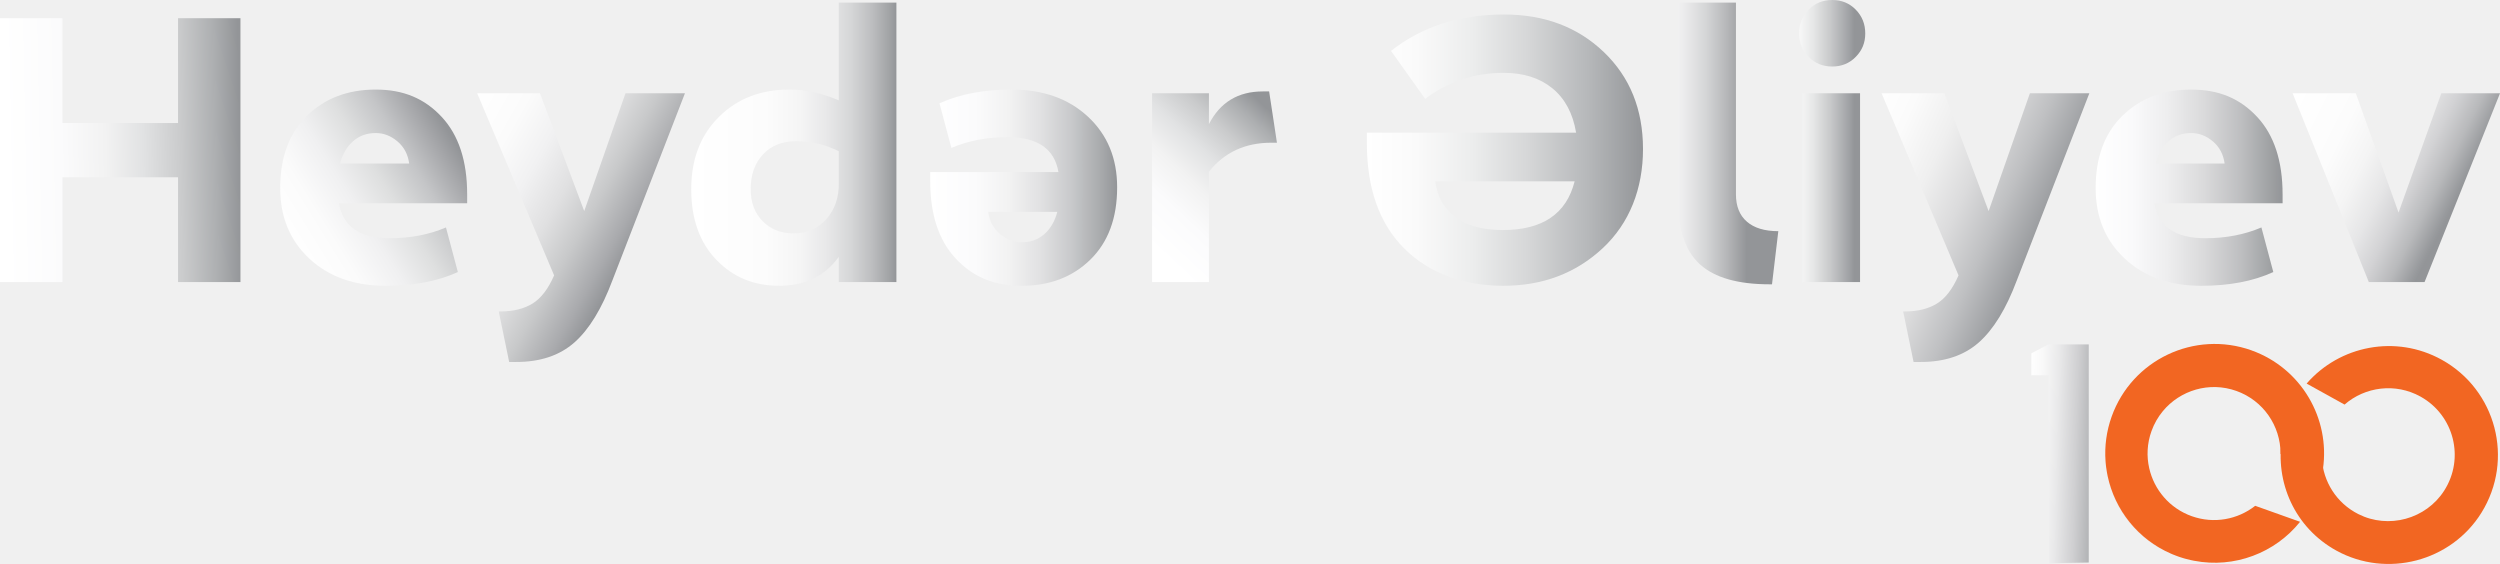
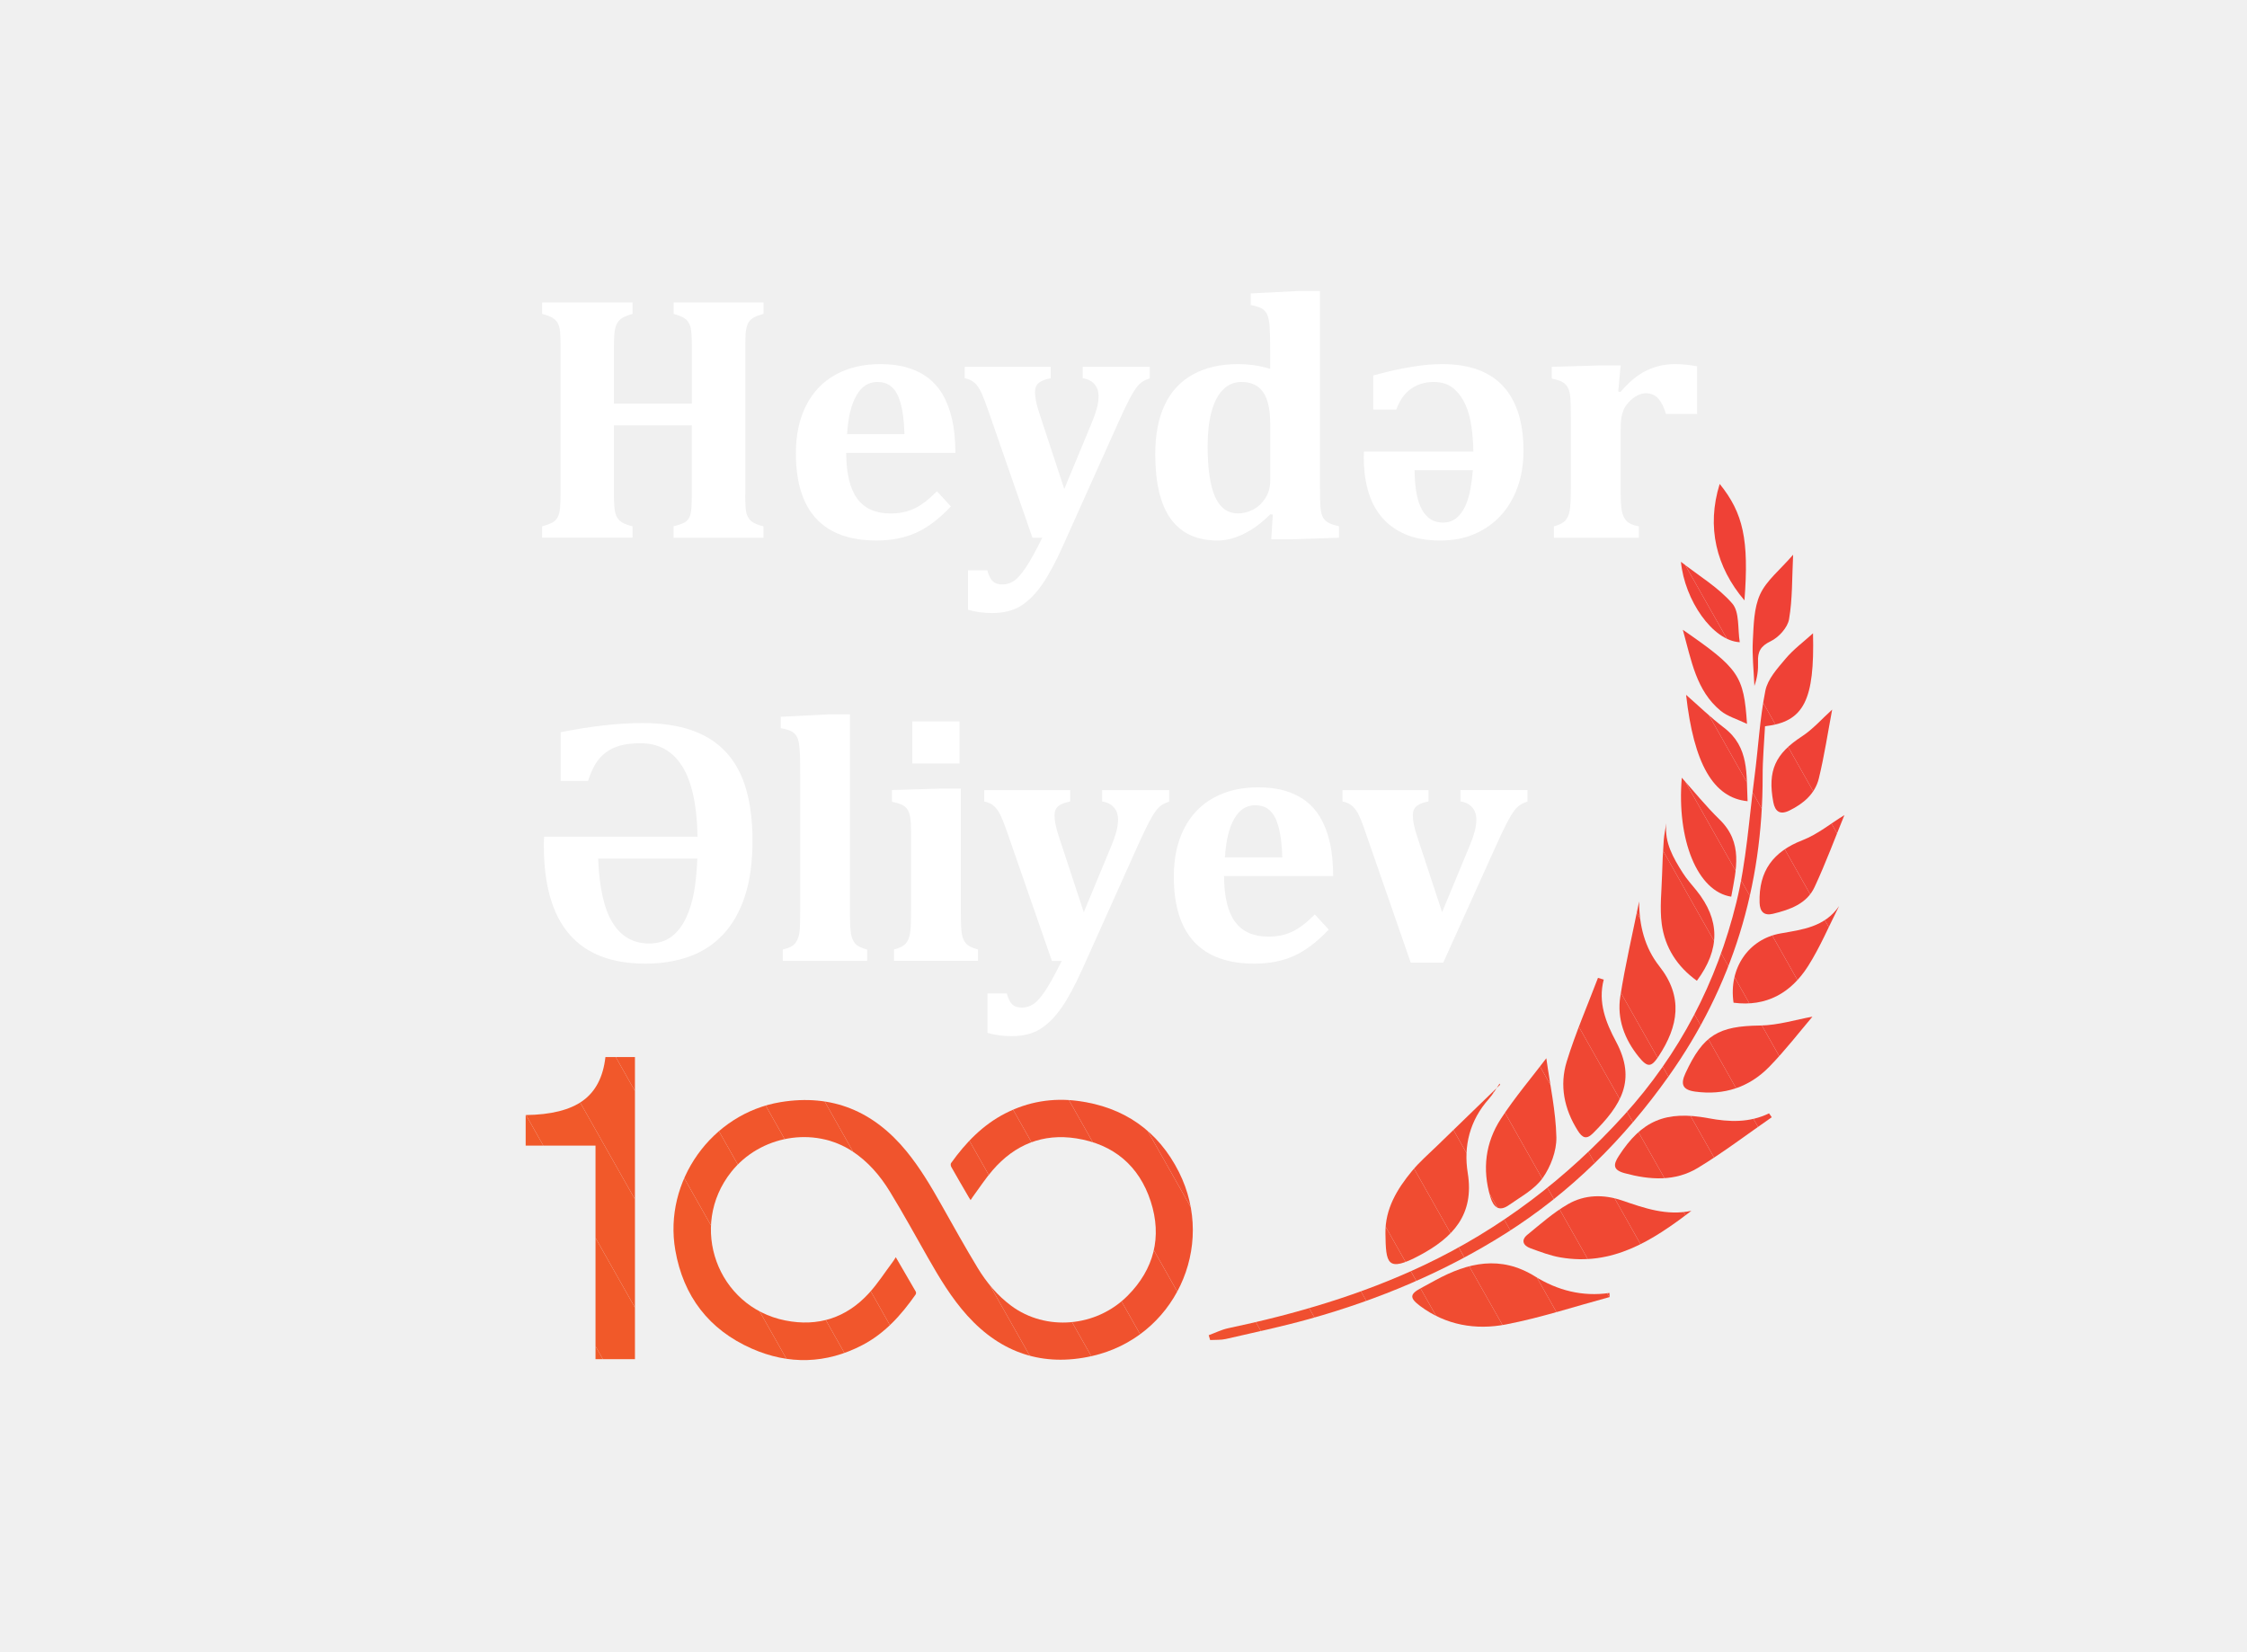
- <svg xmlns="http://www.w3.org/2000/svg" id="Layer_1" viewBox="0 0 1616 364.55">
+ <svg xmlns="http://www.w3.org/2000/svg" id="Layer_1" data-name="Layer 1" viewBox="0 0 632.5 464.8">
  <defs>
-     <style>.cls-1{fill:url(#linear-gradient-2);}.cls-2{fill:url(#linear-gradient-6);}.cls-3{fill:url(#linear-gradient-11);}.cls-4{fill:url(#linear-gradient-10);}.cls-5{fill:#f26622;}.cls-6{fill:url(#linear-gradient-5);}.cls-7{fill:url(#linear-gradient-7);}.cls-8{fill:url(#linear-gradient-9);}.cls-9{fill:url(#linear-gradient-3);}.cls-10{fill:url(#linear-gradient);}.cls-11{fill:url(#linear-gradient-4);}.cls-12{fill:url(#linear-gradient-8);}.cls-13{fill:url(#linear-gradient-12);}.cls-14{fill:url(#linear-gradient-13);}</style>
-     <linearGradient id="linear-gradient" x1="1310.14" y1="292.58" x2="1362.02" y2="294.02" gradientUnits="userSpaceOnUse">
-       <stop offset="0" stop-color="#fff" />
-       <stop offset=".16" stop-color="#f9f9f9" />
-       <stop offset=".37" stop-color="#e9e9ea" />
-       <stop offset=".61" stop-color="#cfcfd1" />
-       <stop offset=".86" stop-color="#aaacae" />
-       <stop offset="1" stop-color="#939598" />
-     </linearGradient>
-     <linearGradient id="linear-gradient-2" x1="2.89" y1="98.5" x2="155.05" y2="95.55" gradientUnits="userSpaceOnUse">
-       <stop offset="0" stop-color="#fff" />
-       <stop offset=".24" stop-color="#fbfbfc" />
-       <stop offset=".43" stop-color="#f2f2f2" />
-       <stop offset=".59" stop-color="#e1e2e3" />
-       <stop offset=".75" stop-color="#cacbcc" />
-       <stop offset=".9" stop-color="#acaeb0" />
-       <stop offset="1" stop-color="#939598" />
-     </linearGradient>
-     <linearGradient id="linear-gradient-3" x1="187.72" y1="161.22" x2="295.64" y2="94.57" gradientUnits="userSpaceOnUse">
-       <stop offset="0" stop-color="#fff" />
-       <stop offset=".21" stop-color="#fbfbfb" />
-       <stop offset=".4" stop-color="#f0f0f1" />
-       <stop offset=".58" stop-color="#dedfdf" />
-       <stop offset=".76" stop-color="#c4c5c7" />
-       <stop offset=".92" stop-color="#a4a5a8" />
-       <stop offset="1" stop-color="#939598" />
-     </linearGradient>
-     <linearGradient id="linear-gradient-4" x1="288.33" y1="91.91" x2="409.23" y2="160.33" gradientUnits="userSpaceOnUse">
-       <stop offset="0" stop-color="#fff" />
-       <stop offset=".23" stop-color="#fbfbfb" />
-       <stop offset=".41" stop-color="#f1f1f2" />
-       <stop offset=".59" stop-color="#e0e0e1" />
-       <stop offset=".75" stop-color="#c8c9ca" />
-       <stop offset=".91" stop-color="#a9aaad" />
-       <stop offset="1" stop-color="#939598" />
-     </linearGradient>
-     <linearGradient id="linear-gradient-5" x1="446.82" y1="93.21" x2="579.43" y2="93.21" gradientUnits="userSpaceOnUse">
-       <stop offset="0" stop-color="#fff" />
-       <stop offset=".36" stop-color="#fcfcfc" />
-       <stop offset=".53" stop-color="#f5f5f5" />
-       <stop offset=".66" stop-color="#e8e8e9" />
-       <stop offset=".78" stop-color="#d5d6d7" />
-       <stop offset=".88" stop-color="#bdbec0" />
-       <stop offset=".97" stop-color="#a0a2a4" />
-       <stop offset="1" stop-color="#939598" />
-     </linearGradient>
-     <linearGradient id="linear-gradient-6" x1="601.29" y1="121.32" x2="722.12" y2="121.32" gradientUnits="userSpaceOnUse">
-       <stop offset="0" stop-color="#fff" />
-       <stop offset=".24" stop-color="#fbfbfc" />
-       <stop offset=".42" stop-color="#f2f2f2" />
-       <stop offset=".59" stop-color="#e1e1e2" />
-       <stop offset=".75" stop-color="#c9cacc" />
-       <stop offset=".9" stop-color="#abadaf" />
-       <stop offset="1" stop-color="#939598" />
-     </linearGradient>
-     <linearGradient id="linear-gradient-7" x1="735.28" y1="151.04" x2="814.7" y2="66.11" gradientUnits="userSpaceOnUse">
-       <stop offset="0" stop-color="#fff" />
-       <stop offset=".24" stop-color="#fbfbfc" />
-       <stop offset=".42" stop-color="#f2f2f2" />
-       <stop offset=".59" stop-color="#e1e2e3" />
-       <stop offset=".75" stop-color="#cacbcc" />
-       <stop offset=".9" stop-color="#acaeb0" />
-       <stop offset="1" stop-color="#939598" />
-     </linearGradient>
-     <linearGradient id="linear-gradient-8" x1="883.55" y1="97.05" x2="1062.04" y2="97.05" gradientUnits="userSpaceOnUse">
-       <stop offset="0" stop-color="#fff" />
-       <stop offset=".18" stop-color="#fafafa" />
-       <stop offset=".38" stop-color="#eceded" />
-       <stop offset=".58" stop-color="#d6d7d8" />
-       <stop offset=".8" stop-color="#b6b8ba" />
-       <stop offset="1" stop-color="#939598" />
-     </linearGradient>
-     <linearGradient id="linear-gradient-9" x1="1064.42" y1="92.73" x2="1129.04" y2="92.73" gradientUnits="userSpaceOnUse">
-       <stop offset="0" stop-color="#fff" />
-       <stop offset=".18" stop-color="#fafafa" />
-       <stop offset=".37" stop-color="#ececed" />
-       <stop offset=".59" stop-color="#d5d6d7" />
-       <stop offset=".8" stop-color="#b6b7b9" />
-       <stop offset="1" stop-color="#939598" />
-     </linearGradient>
-     <linearGradient id="linear-gradient-10" x1="1155.86" y1="91.17" x2="1198.62" y2="91.17" gradientUnits="userSpaceOnUse">
-       <stop offset="0" stop-color="#fff" />
-       <stop offset=".16" stop-color="#f8f8f8" />
-       <stop offset=".38" stop-color="#e6e7e7" />
-       <stop offset=".63" stop-color="#c9cacb" />
-       <stop offset=".92" stop-color="#a0a2a5" />
-       <stop offset="1" stop-color="#939598" />
-     </linearGradient>
-     <linearGradient id="linear-gradient-11" x1="1192.03" y1="101.03" x2="1318.63" y2="158.43" gradientUnits="userSpaceOnUse">
-       <stop offset="0" stop-color="#fff" />
-       <stop offset=".19" stop-color="#fbfbfb" />
-       <stop offset=".39" stop-color="#efefef" />
-       <stop offset=".58" stop-color="#dbdbdc" />
-       <stop offset=".77" stop-color="#bfc0c2" />
-       <stop offset=".96" stop-color="#9b9da0" />
-       <stop offset="1" stop-color="#939598" />
-     </linearGradient>
-     <linearGradient id="linear-gradient-12" x1="1354.63" y1="121.32" x2="1475.47" y2="121.32" gradientUnits="userSpaceOnUse">
-       <stop offset="0" stop-color="#fff" />
-       <stop offset=".19" stop-color="#fafafb" />
-       <stop offset=".38" stop-color="#eeeeef" />
-       <stop offset=".58" stop-color="#dadadb" />
-       <stop offset=".78" stop-color="#bdbec0" />
-       <stop offset=".97" stop-color="#989a9d" />
-       <stop offset="1" stop-color="#939598" />
-     </linearGradient>
-     <linearGradient id="linear-gradient-13" x1="1477.27" y1="72.81" x2="1588.15" y2="128.64" gradientUnits="userSpaceOnUse">
-       <stop offset="0" stop-color="#fff" />
-       <stop offset=".31" stop-color="#fcfcfc" />
-       <stop offset=".48" stop-color="#f4f4f4" />
-       <stop offset=".63" stop-color="#e6e6e7" />
-       <stop offset=".76" stop-color="#d2d2d4" />
-       <stop offset=".88" stop-color="#b8b9bb" />
-       <stop offset=".98" stop-color="#989a9d" />
-       <stop offset="1" stop-color="#939598" />
-     </linearGradient>
+     <style>
+       .cls-1 {
+         fill: #f1572b;
+       }
+ 
+       .cls-2 {
+         clip-path: url(#clippath-20);
+       }
+ 
+       .cls-3 {
+         clip-path: url(#clippath-11);
+       }
+ 
+       .cls-4 {
+         clip-path: url(#clippath-16);
+       }
+ 
+       .cls-5 {
+         fill: #fff;
+       }
+ 
+       .cls-6 {
+         fill: #ef4634;
+       }
+ 
+       .cls-7 {
+         fill: #f1592a;
+       }
+ 
+       .cls-8 {
+         fill: #f15a29;
+       }
+ 
+       .cls-9 {
+         clip-path: url(#clippath-2);
+       }
+ 
+       .cls-10 {
+         clip-path: url(#clippath-13);
+       }
+ 
+       .cls-11 {
+         clip-path: url(#clippath-15);
+       }
+ 
+       .cls-12 {
+         clip-path: url(#clippath-6);
+       }
+ 
+       .cls-13 {
+         fill: #f0542d;
+       }
+ 
+       .cls-14 {
+         fill: #ef4335;
+       }
+ 
+       .cls-15 {
+         clip-path: url(#clippath-7);
+       }
+ 
+       .cls-16 {
+         fill: #f1582b;
+       }
+ 
+       .cls-17 {
+         clip-path: url(#clippath-1);
+       }
+ 
+       .cls-18 {
+         clip-path: url(#clippath-4);
+       }
+ 
+       .cls-19 {
+         fill: #f1552c;
+       }
+ 
+       .cls-20 {
+         fill: #f04932;
+       }
+ 
+       .cls-21 {
+         clip-path: url(#clippath-12);
+       }
+ 
+       .cls-22 {
+         fill: #f15929;
+       }
+ 
+       .cls-23 {
+         fill: #f04b32;
+       }
+ 
+       .cls-24 {
+         fill: #f04d31;
+       }
+ 
+       .cls-25 {
+         fill: #f0522e;
+       }
+ 
+       .cls-26 {
+         fill: #f0502f;
+       }
+ 
+       .cls-27 {
+         fill: #f0532e;
+       }
+ 
+       .cls-28 {
+         clip-path: url(#clippath-9);
+       }
+ 
+       .cls-29 {
+         clip-path: url(#clippath);
+       }
+ 
+       .cls-30 {
+         fill: #ef4534;
+       }
+ 
+       .cls-31 {
+         fill: none;
+       }
+ 
+       .cls-32 {
+         clip-path: url(#clippath-19);
+       }
+ 
+       .cls-33 {
+         clip-path: url(#clippath-3);
+       }
+ 
+       .cls-34 {
+         fill: #ef4733;
+       }
+ 
+       .cls-35 {
+         fill: #f04e30;
+       }
+ 
+       .cls-36 {
+         fill: #f1562c;
+       }
+ 
+       .cls-37 {
+         fill: #f0512f;
+       }
+ 
+       .cls-38 {
+         clip-path: url(#clippath-8);
+       }
+ 
+       .cls-39 {
+         fill: #ef4136;
+       }
+ 
+       .cls-40 {
+         clip-path: url(#clippath-18);
+       }
+ 
+       .cls-41 {
+         clip-path: url(#clippath-14);
+       }
+ 
+       .cls-42 {
+         clip-path: url(#clippath-17);
+       }
+ 
+       .cls-43 {
+         clip-path: url(#clippath-5);
+       }
+ 
+       .cls-44 {
+         fill: #f04c31;
+       }
+ 
+       .cls-45 {
+         fill: #f04f30;
+       }
+ 
+       .cls-46 {
+         clip-path: url(#clippath-10);
+       }
+ 
+       .cls-47 {
+         fill: #f04833;
+       }
+ 
+       .cls-48 {
+         fill: #ef4435;
+       }
+ 
+       .cls-49 {
+         fill: #ef4236;
+       }
+     </style>
+     <clipPath id="clippath">
+       <path class="cls-31" d="m167.63,382.58v-60.1h-19.66v-8.61c7.13-.08,12.49-1.43,16.1-4.04s5.72-6.71,6.35-12.29h8.31v85.05h-11.11Z" />
+     </clipPath>
+     <clipPath id="clippath-1">
+       <path class="cls-31" d="m252.15,353.88c1.94,3.33,3.8,6.51,5.63,9.7.12.2.09.62-.05.81-4.03,5.75-8.66,10.94-14.98,14.23-10.2,5.32-20.75,5.59-31.17.98-12.02-5.31-19.24-14.73-21.49-27.69-3.37-19.41,10.24-38.48,29.64-41.68,14.5-2.39,26.2,2.57,35.42,13.82,3.8,4.65,6.85,9.78,9.79,15,3.38,5.99,6.72,12.01,10.28,17.88,2.48,4.09,5.55,7.75,9.43,10.63,9.73,7.2,23.88,6.08,32.75-2.82,7.44-7.47,9.76-16.55,6.51-26.57-3.27-10.05-10.47-16.08-20.94-17.73-9.44-1.48-17.33,1.76-23.54,8.94-2.02,2.33-3.71,4.94-5.55,7.43-.22.3-.42.62-.67,1-.2-.31-.35-.54-.49-.77-1.66-2.85-3.33-5.7-4.95-8.57-.16-.29-.23-.84-.06-1.07,4.11-5.75,8.92-10.76,15.3-14.02,6.41-3.28,13.27-4.41,20.35-3.49,12.96,1.69,22.66,8.39,28.51,20.06,10.59,21.11-1.35,46.55-24.51,51.76-13.76,3.1-25.54-.84-35.04-11.35-4.46-4.94-7.85-10.59-11.12-16.34-3.53-6.22-6.98-12.5-10.71-18.6-2.75-4.5-6.18-8.5-10.67-11.42-10.78-7-25.83-4.39-33.98,5.87-12.16,15.31-3.97,37.99,15.2,41.82,9.19,1.84,17.2-.72,23.54-7.66,2.52-2.75,4.55-5.95,6.8-8.95.26-.35.48-.74.78-1.21Z" />
+     </clipPath>
+     <clipPath id="clippath-2">
+       <path class="cls-31" d="m510.34,178.26c.46,18.76-2.49,24.94-13.51,26.16-.23,4.55-.68,9.29-.67,14.04.06,30.98-8.49,59.21-26.5,84.56-12.5,17.59-27.5,32.57-45.77,44.13-17.18,10.87-35.78,18.66-55.34,24.12-7.74,2.16-15.63,3.83-23.47,5.63-1.43.33-2.95.21-4.44.3-.13-.45-.27-.9-.4-1.36,1.82-.66,3.59-1.56,5.47-1.96,18.99-4.01,37.56-9.44,55.11-17.75,21.56-10.21,40.13-24.4,56.24-42.14,15.79-17.39,26.17-37.48,31.7-59.96,2.84-11.54,3.57-23.6,5.12-35.45,1.06-8.06,1.46-16.24,3.05-24.18.66-3.27,3.41-6.28,5.7-9,2.21-2.63,5.05-4.72,7.71-7.14Z" />
+     </clipPath>
+     <clipPath id="clippath-3">
+       <path class="cls-31" d="m422.11,305.03c-1,1.44-1.86,3-3.01,4.29-5.37,6.01-7.18,13.27-5.95,20.86,1.91,11.77-4.2,18.19-13.53,23.18-9.27,4.95-9.51,2.25-9.64-6.19-.1-6.89,3.27-12.45,7.45-17.52,2.14-2.6,4.73-4.82,7.15-7.18,5.88-5.72,11.78-11.43,17.68-17.14-.05-.1-.1-.2-.15-.3Z" />
+     </clipPath>
+     <clipPath id="clippath-4">
+       <path class="cls-31" d="m453.09,365.1c-9.72,2.63-19.33,5.81-29.19,7.71-8.47,1.63-16.89.24-24.15-5.19-3.01-2.25-2.97-3.33.25-5.05,1.37-.73,2.72-1.48,4.08-2.22,9.15-4.98,18.32-7.08,28-1.06,6.31,3.92,13.31,5.77,20.96,4.66.02.38.03.77.05,1.15Z" />
+     </clipPath>
+     <clipPath id="clippath-5">
+       <path class="cls-31" d="m435.27,297.89c1.06,7.64,2.67,14.92,2.83,22.23.08,3.85-1.6,8.29-3.87,11.49-2.26,3.19-6.16,5.26-9.5,7.61-2.78,1.96-4.35.59-5.22-2.32-2.32-7.78-1.39-15.27,2.95-21.95,3.94-6.06,8.67-11.61,12.81-17.07Z" />
+     </clipPath>
+     <clipPath id="clippath-6">
+       <path class="cls-31" d="m476.1,340.83c-11,8.44-22.27,15.62-36.83,13.12-2.88-.49-5.69-1.57-8.46-2.58-2.02-.73-2.78-2.25-.87-3.81,3.7-3.02,7.34-6.26,11.45-8.62,4.7-2.7,10.02-2.8,15.21-1.02,6.3,2.16,12.57,4.38,19.5,2.91Z" />
+     </clipPath>
+     <clipPath id="clippath-7">
+       <path class="cls-31" d="m451.43,275.74c-1.69,6.41.62,12.14,3.47,17.48,5.79,10.84,1.47,17.85-6.52,25.8-1.82,1.81-2.97,1.29-4.26-.77-3.84-6.09-5.18-12.72-3.1-19.47,2.46-7.99,5.82-15.7,8.79-23.53.54.16,1.08.32,1.62.49Z" />
+     </clipPath>
+     <clipPath id="clippath-8">
+       <path class="cls-31" d="m498.72,314.49c-6.92,4.79-13.63,9.92-20.82,14.27-6.39,3.86-13.48,3.4-20.57,1.48-3.33-.9-3.26-2.39-1.67-4.84,6.43-9.96,13.18-12.89,25.28-10.63,5.82,1.09,11.51,1.3,17.02-1.38.25.36.51.73.76,1.09Z" />
+     </clipPath>
+     <clipPath id="clippath-9">
+       <path class="cls-31" d="m510.17,286.19c-3.55,4.16-7.56,9.39-12.13,14.08-5.65,5.79-12.72,8.12-20.88,7-3.55-.49-4.18-2.05-2.72-5.19,5-10.79,9.29-13.26,20.98-13.41,5.11-.07,10.2-1.68,14.75-2.49Z" />
+     </clipPath>
+     <clipPath id="clippath-10">
+       <path class="cls-31" d="m461.39,253.73c0,6.73,1.57,13.02,5.68,18.23,6.83,8.65,5.35,16.92-.17,25.33-2.1,3.2-3.15,3.25-5.64.17-4-4.96-6.14-10.7-5.17-16.95,1.4-8.98,3.5-17.85,5.3-26.77Z" />
+     </clipPath>
+     <clipPath id="clippath-11">
+       <path class="cls-31" d="m487.97,282.25c-1.43-9.69,4.21-17.9,13.2-19.5,6.12-1.09,12.45-1.77,16.51-7.7-2.88,5.66-5.35,11.57-8.74,16.91-4.78,7.51-11.7,11.5-20.96,10.29Z" />
+     </clipPath>
+     <clipPath id="clippath-12">
+       <path class="cls-31" d="m469.04,231.81c-.56,5.38,1.97,9.67,4.62,13.87,1.12,1.78,2.58,3.36,3.91,5.02,6.6,8.24,6.7,16.44.08,25.37-5.54-3.98-9-9.36-9.89-15.96-.61-4.55-.03-9.26.09-13.89.09-3.22.24-6.45.47-9.66.11-1.59.46-3.16.71-4.74Z" />
+     </clipPath>
+     <clipPath id="clippath-13">
+       <path class="cls-31" d="m519.18,229.42c-2.6,6.35-5.22,13.44-8.4,20.27-2.2,4.73-6.95,6.37-11.71,7.53-2.51.61-3.69-.59-3.77-3.12-.28-8.94,3.85-14.41,12.07-17.59,4.25-1.65,7.95-4.71,11.81-7.08Z" />
+     </clipPath>
+     <clipPath id="clippath-14">
+       <path class="cls-31" d="m473.4,218.91c3.33,3.72,6.73,7.98,10.62,11.76,6.74,6.55,4.69,14.1,3.3,21.73-9.55-1.47-15.38-16.05-13.92-33.48Z" />
+     </clipPath>
+     <clipPath id="clippath-15">
+       <path class="cls-31" d="m515.73,199.73c-1.19,6.32-2.18,12.92-3.75,19.38-1.05,4.33-4.35,7.13-8.32,9.06-2.6,1.26-4,.29-4.5-2.39-1.67-8.91.59-13.63,8.06-18.5,3.09-2.01,5.61-4.92,8.51-7.54Z" />
+     </clipPath>
+     <clipPath id="clippath-16">
+       <path class="cls-31" d="m474.6,195.58c3.51,3.07,6.92,6.39,10.68,9.25,7.17,5.45,6.26,13.16,6.64,20.7-9.63-.95-15.14-10.52-17.31-29.95Z" />
+     </clipPath>
+     <clipPath id="clippath-17">
+       <path class="cls-31" d="m473.7,177.28c15.79,10.92,17.15,12.86,18.06,26.49-2.89-1.4-5.51-2.12-7.42-3.69-6.87-5.67-8.22-14.04-10.64-22.79Z" />
+     </clipPath>
+     <clipPath id="clippath-18">
+       <path class="cls-31" d="m504.74,156.15c-.33,6.58-.16,12.47-1.15,18.17-.41,2.35-2.91,5.1-5.17,6.18-2.87,1.38-3.67,2.96-3.56,5.79.09,2.24-.19,4.49-1.02,6.77-.18-4.25-.67-8.52-.44-12.75.24-4.4.28-9.17,2.05-13.02,1.78-3.89,5.58-6.85,9.29-11.14Z" />
+     </clipPath>
+     <clipPath id="clippath-19">
+       <path class="cls-31" d="m484.07,136.22c6.65,8.21,8.28,15.79,6.97,32.78-7.94-9.33-10.75-20.66-6.97-32.78Z" />
+     </clipPath>
+     <clipPath id="clippath-20">
+       <path class="cls-31" d="m473.16,158.14c5.06,3.96,10.53,7.19,14.46,11.75,2.08,2.41,1.48,7.12,2.1,10.88-7.65-.38-15.51-11.85-16.56-22.63Z" />
+     </clipPath>
  </defs>
  <g>
-     <polygon class="cls-10" points="1350.16 363.63 1350.16 222.6 1324.17 222.6 1313.07 228.37 1313.07 242.59 1324.4 242.59 1324.4 364.07 1350.16 363.63" />
-     <path class="cls-5" d="M1604,331.43c-19.6,31.55-61.1,42.38-93.67,24.53-27.01-14.81-39.96-44.37-35.16-73.08,.05-.27,.35-.42,.59-.29l25.09,13.85c.87,14.71,9.29,28.64,23.55,35.86,19.48,9.85,43.72,3.27,55.5-15.11,13.52-21.1,6.27-48.89-15.31-60.85-16.26-9.01-35.83-6.36-49.07,5.18l-24.51-13.58c21.35-24.61,57.69-31.83,87.33-15.4,35.09,19.44,47.08,64.4,25.66,98.89Z" />
+     <path class="cls-5" d="m209.77,139.19c0,2.49.1,4.19.31,5.12.21.92.64,1.69,1.29,2.3.65.61,1.83,1.13,3.54,1.55v3.2h-25.32v-3.2c1.87-.49,3.09-.97,3.64-1.46.55-.48.94-1.17,1.16-2.06.23-.89.34-2.71.34-5.46v-19.45h-21.92v19.45c0,1.13.03,2.18.1,3.15.06.97.19,1.76.39,2.38.19.61.48,1.13.85,1.55.37.42.88.78,1.53,1.09.65.31,1.44.57,2.38.8v3.2h-25.46v-3.2c1.2-.32,2.14-.67,2.84-1.04.7-.37,1.21-.89,1.55-1.55.34-.66.56-1.5.65-2.52.1-1.02.15-2.3.15-3.86v-41.81c0-1.52-.04-2.8-.12-3.83-.08-1.03-.29-1.87-.63-2.52-.34-.65-.86-1.17-1.55-1.58-.7-.4-1.66-.77-2.89-1.09v-3.2h25.46v3.2c-1.71.48-2.89,1.02-3.52,1.6s-1.08,1.35-1.33,2.3c-.26.95-.39,2.68-.39,5.17v16.2h21.92v-16.2c0-2.46-.1-4.16-.31-5.12-.21-.95-.63-1.73-1.26-2.33-.63-.6-1.82-1.14-3.56-1.62v-3.2h25.32v3.2c-1.42.39-2.46.8-3.1,1.24-.65.44-1.11.99-1.38,1.67-.27.68-.45,1.44-.53,2.28-.08.84-.12,2.13-.12,3.88v41.76Z" />
+     <path class="cls-5" d="m267.68,142.54c-3.3,3.49-6.56,5.97-9.8,7.42-3.23,1.45-6.95,2.18-11.15,2.18-7.53,0-13.2-2.06-17-6.18-3.8-4.12-5.7-10.24-5.7-18.36,0-5.24.98-9.75,2.93-13.55,1.96-3.8,4.73-6.68,8.32-8.63,3.59-1.96,7.76-2.93,12.51-2.93,2.94,0,5.52.34,7.74,1.02,2.21.68,4.11,1.62,5.7,2.84,1.58,1.21,2.89,2.68,3.93,4.39,1.23,2.04,2.15,4.37,2.76,6.98.65,2.68.99,5.93,1.02,9.75h-30.75c.03,5.85,1.07,10.16,3.13,12.92,2.05,2.76,5.18,4.15,9.38,4.15,2.46,0,4.67-.46,6.64-1.38,1.97-.92,4.11-2.55,6.4-4.87l3.93,4.27Zm-13.09-20.32c-.13-4.95-.78-8.63-1.94-11.06-1.16-2.42-3.04-3.64-5.63-3.64s-4.47,1.26-5.94,3.78c-1.47,2.52-2.35,6.16-2.64,10.91h16.15Z" />
+     <path class="cls-5" d="m299.25,153.55c-2.1,4.69-4.08,8.37-5.94,11.03-1.86,2.67-3.86,4.66-6.01,5.99-2.15,1.33-4.83,1.99-8.03,1.99-2.43,0-4.69-.31-6.79-.92v-11.11h5.43c.42,1.52.95,2.56,1.58,3.13.63.57,1.51.85,2.64.85,1.23,0,2.34-.34,3.32-1.02.99-.68,2.1-1.95,3.35-3.81,1.24-1.86,2.77-4.63,4.58-8.32h-2.76l-12.66-36.42c-.91-2.55-1.62-4.31-2.16-5.26-.53-.95-1.13-1.68-1.79-2.18-.66-.5-1.48-.85-2.45-1.04v-3.2h24.2v3.2c-1.52.29-2.64.73-3.35,1.31-.71.58-1.07,1.46-1.07,2.62,0,1.55.42,3.57,1.26,6.06l6.98,21.19,7.71-18.57c.65-1.55,1.13-2.92,1.45-4.1.32-1.18.49-2.34.49-3.47,0-1.36-.39-2.48-1.16-3.37-.78-.89-1.88-1.45-3.3-1.67v-3.2h18.87v3.25c-.94.29-1.69.65-2.26,1.07-.57.42-1.1.97-1.6,1.65-.5.68-1.11,1.69-1.82,3.03-.71,1.34-1.68,3.37-2.91,6.09l-15.81,35.21Z" />
+     <path class="cls-5" d="m371.56,137.2c0,2.46.04,4.25.12,5.38.08,1.13.27,2.04.56,2.72s.76,1.24,1.41,1.67c.65.44,1.73.82,3.25,1.14v3.25l-13.19.44h-5.87l.44-6.98-.73-.05c-2.33,2.36-4.78,4.18-7.35,5.46-2.57,1.28-5.04,1.92-7.4,1.92-5.89,0-10.29-2.02-13.22-6.06-2.93-4.04-4.39-10.12-4.39-18.24,0-5.5.89-10.13,2.67-13.89,1.78-3.77,4.42-6.62,7.93-8.56,3.51-1.94,7.74-2.91,12.68-2.91,1.42,0,2.82.09,4.2.27,1.37.18,3,.53,4.87,1.04v-4.41c0-3.46-.05-5.91-.15-7.35-.1-1.44-.3-2.54-.61-3.3-.31-.76-.77-1.35-1.38-1.77-.61-.42-1.73-.79-3.35-1.12v-3.25l13.43-.68h6.06v55.29Zm-14.02-18.04c0-3.94-.66-6.87-1.99-8.78-1.33-1.91-3.36-2.86-6.11-2.86-2.01,0-3.73.72-5.17,2.16-1.44,1.44-2.52,3.52-3.25,6.23s-1.09,5.93-1.09,9.65c0,6.37.7,11.12,2.09,14.26,1.39,3.14,3.56,4.7,6.5,4.7,1.39,0,2.77-.35,4.15-1.04,1.37-.7,2.53-1.76,3.47-3.2.94-1.44,1.41-3.1,1.41-4.97v-16.15Z" />
+     <path class="cls-5" d="m403.57,107.52c-2.42,0-4.54.63-6.35,1.89-1.81,1.26-3.2,3.22-4.17,5.87h-6.5v-9.6c1.16-.32,2.5-.67,4.03-1.04,1.52-.37,3.14-.72,4.85-1.04,1.71-.32,3.47-.59,5.26-.8,1.79-.21,3.53-.31,5.21-.31,7.66,0,13.4,2.08,17.22,6.23,3.81,4.16,5.72,10.21,5.72,18.16,0,3.75-.56,7.18-1.67,10.28-1.12,3.1-2.7,5.76-4.75,7.98-2.05,2.21-4.51,3.94-7.37,5.17s-6.04,1.84-9.53,1.84c-4.01,0-7.39-.61-10.14-1.84-2.75-1.23-4.97-2.9-6.67-5.02-1.7-2.12-2.93-4.58-3.69-7.4-.76-2.81-1.14-5.82-1.14-9.02,0-.52.02-1.1.05-1.75h30.8c-.03-2.33-.21-4.66-.53-7.01-.32-2.34-.91-4.45-1.75-6.3s-1.97-3.37-3.39-4.54c-1.42-1.16-3.25-1.75-5.48-1.75Zm2.57,39.58c1.52,0,2.8-.43,3.83-1.29,1.03-.86,1.87-1.99,2.5-3.39s1.11-2.98,1.43-4.73c.32-1.75.55-3.52.68-5.33h-16.39c.03,5.01.73,8.72,2.09,11.13,1.36,2.41,3.31,3.61,5.87,3.61Z" />
+     <path class="cls-5" d="m455.51,110.19l.63.15c2.36-2.78,4.78-4.79,7.27-6.01,2.49-1.23,5.19-1.84,8.1-1.84,1.97,0,4.04.21,6.21.63v13.39h-8.78c-.55-1.88-1.27-3.31-2.16-4.32-.89-1-2.08-1.5-3.56-1.5-.71,0-1.5.22-2.35.65-.86.44-1.65,1.05-2.38,1.84-.73.79-1.25,1.6-1.55,2.42-.31.82-.51,1.66-.61,2.5s-.15,2.1-.15,3.78v15.47c0,3.07.11,5.22.34,6.45.23,1.23.68,2.19,1.36,2.88.68.7,1.83,1.19,3.44,1.48v3.2h-23.91v-3.2c1.55-.42,2.63-.97,3.23-1.65.6-.68,1-1.6,1.21-2.76.21-1.16.32-3.28.32-6.35v-19.93c0-2.39-.04-4.16-.12-5.31-.08-1.15-.27-2.07-.58-2.76-.31-.69-.78-1.26-1.41-1.7s-1.72-.82-3.27-1.14v-3.3l13.29-.39h6.11l-.68,7.32Z" />
+     <path class="cls-5" d="m180.31,209.21c-2.2,0-4.1.22-5.7.65-1.6.44-2.98,1.1-4.14,1.99s-2.14,2-2.93,3.32c-.79,1.33-1.46,2.88-2.01,4.65h-7.71v-13.72c8.66-1.71,16.33-2.57,23.02-2.57,5.36,0,9.99.68,13.89,2.04,3.89,1.36,7.11,3.41,9.65,6.16,2.54,2.75,4.41,6.2,5.62,10.35,1.21,4.15,1.82,9.01,1.82,14.56,0,6.08-.72,11.29-2.16,15.66-1.44,4.36-3.48,7.95-6.13,10.76-2.65,2.81-5.82,4.88-9.52,6.2-3.7,1.33-7.83,1.99-12.38,1.99-19.03,0-28.55-11.1-28.55-33.3v-.56c0-.24,0-.49.02-.73.02-.24.03-.47.05-.68.02-.21.02-.36.02-.46h43.18c-.16-8.89-1.6-15.49-4.31-19.82-2.71-4.33-6.62-6.49-11.73-6.49Zm2.42,56.37c2.52,0,4.64-.66,6.37-1.99,1.73-1.33,3.13-3.2,4.19-5.62.9-2,1.59-4.28,2.06-6.83.47-2.55.78-5.7.94-9.45h-27.92c.32,8.21,1.69,14.24,4.1,18.1,2.41,3.86,5.82,5.79,10.25,5.79Z" />
+     <path class="cls-5" d="m239.25,256.47c0,3.07.1,5.19.29,6.35.19,1.16.59,2.09,1.19,2.79.6.7,1.72,1.25,3.37,1.67v3.2h-23.75v-3.2c.97-.23,1.73-.49,2.28-.8.55-.31.98-.66,1.28-1.07.31-.4.57-.92.8-1.55.23-.63.37-1.5.44-2.62.06-1.12.1-2.71.1-4.77v-37.8c0-2.78-.02-4.82-.07-6.13-.05-1.31-.15-2.41-.29-3.29s-.39-1.6-.73-2.13-.82-.96-1.43-1.28c-.61-.32-1.6-.61-2.96-.87v-3.2l13.43-.68h6.06v55.4Z" />
+     <path class="cls-5" d="m251.66,267.27c1.58-.42,2.67-.97,3.27-1.65.6-.68,1-1.6,1.21-2.76.21-1.16.31-3.28.31-6.35v-22.54c0-1.58-.07-2.86-.22-3.83s-.42-1.75-.82-2.33c-.4-.58-.95-1.03-1.65-1.33-.7-.31-1.59-.57-2.69-.8v-3.3l13.33-.39h6.06v34.46c0,1.81.02,3.21.07,4.19.05.99.12,1.75.22,2.28.1.53.23,1.01.41,1.43.18.42.41.81.7,1.16.29.36.71.68,1.26.97.55.29,1.28.55,2.18.78v3.2h-23.65v-3.2Zm18.42-64.22v11.87h-13.28v-11.87h13.28Z" />
+     <path class="cls-5" d="m304.73,272.65c-2.1,4.68-4.08,8.36-5.94,11.03-1.86,2.67-3.86,4.66-6.01,5.99-2.15,1.33-4.82,1.99-8.02,1.99-2.42,0-4.69-.31-6.79-.92v-11.1h5.43c.42,1.52.95,2.56,1.58,3.13s1.51.85,2.64.85c1.23,0,2.33-.34,3.32-1.02.99-.68,2.1-1.95,3.34-3.8,1.24-1.86,2.77-4.63,4.58-8.31h-2.76l-12.65-36.4c-.9-2.55-1.62-4.31-2.16-5.26-.53-.95-1.13-1.68-1.79-2.18-.66-.5-1.48-.85-2.45-1.04v-3.2h24.19v3.2c-1.52.29-2.63.73-3.34,1.31-.71.58-1.07,1.45-1.07,2.62,0,1.55.42,3.57,1.26,6.06l6.98,21.18,7.71-18.56c.65-1.55,1.13-2.92,1.45-4.1.32-1.18.48-2.33.48-3.47,0-1.36-.39-2.48-1.16-3.37-.78-.89-1.87-1.45-3.3-1.67v-3.2h18.85v3.25c-.94.29-1.69.65-2.25,1.07-.57.42-1.1.97-1.6,1.65-.5.68-1.11,1.69-1.82,3.03-.71,1.34-1.68,3.37-2.91,6.08l-15.8,35.19Z" />
+     <path class="cls-5" d="m374.03,261.65c-3.3,3.49-6.56,5.96-9.79,7.42-3.23,1.45-6.95,2.18-11.15,2.18-7.53,0-13.19-2.06-16.99-6.18-3.8-4.12-5.69-10.23-5.69-18.34,0-5.23.98-9.75,2.93-13.55,1.95-3.8,4.73-6.67,8.31-8.63s7.75-2.93,12.5-2.93c2.94,0,5.52.34,7.73,1.02,2.21.68,4.11,1.62,5.69,2.84,1.58,1.21,2.89,2.67,3.93,4.39,1.23,2.04,2.15,4.36,2.76,6.98.65,2.68.98,5.93,1.02,9.74h-30.73c.03,5.85,1.07,10.15,3.13,12.92,2.05,2.76,5.18,4.14,9.38,4.14,2.46,0,4.67-.46,6.64-1.38,1.97-.92,4.1-2.54,6.4-4.87l3.93,4.26Zm-13.09-20.31c-.13-4.94-.78-8.63-1.94-11.05-1.16-2.42-3.04-3.63-5.62-3.63s-4.47,1.26-5.94,3.78c-1.47,2.52-2.35,6.16-2.64,10.9h16.14Z" />
+     <path class="cls-5" d="m402.1,222.39v3.2c-1.52.29-2.63.73-3.34,1.31-.71.58-1.07,1.45-1.07,2.62,0,1.55.42,3.57,1.26,6.06l6.98,21.18,7.71-18.56c.65-1.55,1.13-2.92,1.45-4.1.32-1.18.48-2.33.48-3.47,0-1.36-.39-2.48-1.16-3.37-.78-.89-1.87-1.45-3.3-1.67v-3.2h18.85v3.25c-.94.29-1.69.65-2.25,1.07-.57.42-1.1.97-1.6,1.65-.5.68-1.11,1.69-1.82,3.03-.71,1.34-1.68,3.37-2.91,6.08l-15.12,33.49h-9.16l-12.8-36.88c-.87-2.55-1.58-4.31-2.13-5.26-.55-.95-1.16-1.68-1.82-2.18-.66-.5-1.48-.85-2.45-1.04v-3.2h24.19Z" />
+   </g>
+   <g>
+     <g class="cls-29">
+       <polygon class="cls-8" points="147.97 374.66 152.45 382.58 147.97 382.58 147.97 374.66" />
+       <polygon class="cls-8" points="147.97 344.17 169.69 382.58 152.45 382.58 147.97 374.66 147.97 344.17" />
+       <polygon class="cls-22" points="147.97 313.69 178.73 368.07 178.73 382.58 169.69 382.58 147.97 344.17 147.97 313.69" />
+       <polygon class="cls-7" points="147.97 307.93 158.56 301.94 178.73 337.59 178.73 368.07 147.97 313.69 147.97 307.93" />
+       <polygon class="cls-16" points="158.56 301.94 166.36 297.53 173.32 297.53 178.73 307.1 178.73 337.59 158.56 301.94" />
+       <polygon class="cls-1" points="178.73 307.1 173.32 297.53 178.73 297.53 178.73 307.1" />
+     </g>
+     <g class="cls-17">
+       <polygon class="cls-22" points="186.73 382.21 188.21 384.83 186.73 384.83 186.73 382.21" />
+       <polygon class="cls-7" points="186.73 351.72 205.46 384.83 188.21 384.83 186.73 382.21 186.73 351.72" />
+       <polygon class="cls-16" points="186.73 321.24 222.7 384.83 205.46 384.83 186.73 351.72 186.73 321.24" />
+       <polygon class="cls-1" points="186.73 318.84 198.76 312.03 239.95 384.83 222.7 384.83 186.73 321.24 186.73 318.84" />
+       <polygon class="cls-36" points="198.76 312.03 206.15 307.85 213.64 307.85 257.19 384.83 239.95 384.83 198.76 312.03" />
+       <polygon class="cls-19" points="230.89 307.85 274.44 384.83 257.19 384.83 213.64 307.85 230.89 307.85" />
+       <polygon class="cls-13" points="248.13 307.85 291.68 384.83 274.44 384.83 230.89 307.85 248.13 307.85" />
+       <polygon class="cls-27" points="265.38 307.85 308.93 384.83 291.68 384.83 248.13 307.85 265.38 307.85" />
+       <polygon class="cls-25" points="282.62 307.85 324.65 382.14 319.89 384.83 308.93 384.83 265.38 307.85 282.62 307.85" />
+       <polygon class="cls-37" points="299.87 307.85 337.71 374.75 324.65 382.14 282.62 307.85 299.87 307.85" />
+       <polygon class="cls-26" points="317.11 307.85 342.46 352.66 342.46 372.06 337.71 374.75 299.87 307.85 317.11 307.85" />
+       <polygon class="cls-45" points="334.36 307.85 342.46 322.17 342.46 352.66 317.11 307.85 334.36 307.85" />
+       <polygon class="cls-35" points="342.46 322.17 334.36 307.85 342.46 307.85 342.46 322.17" />
+     </g>
    <g>
-       <path class="cls-5" d="M1361.96,305.65c4.12,22.97,19.57,43.29,42.46,52.72-22.84-9.47-38.28-29.76-42.46-52.72Z" />
-       <path class="cls-5" d="M1455.31,226.46c32.28,11.51,51.01,44.07,46.24,76.73l-27.4-9.77c0-.16,0-.32,0-.48-.1-17.57-11.04-33.99-28.55-40.24s-36.38-.44-47.56,13.1c-3.1,3.75-5.62,8.1-7.35,12.95-2.84,7.96-3.19,16.21-1.44,23.89,3.14,13.87,13.1,25.89,27.49,31.02,14.4,5.13,29.71,2.13,40.92-6.63,.03-.03,.07-.06,.1-.08l29,10.34c-16.13,20.13-42.44,30.2-68.4,25.21-.1-.02-.21-.04-.31-.06-.74-.14-1.48-.29-2.22-.47-.91-.21-1.83-.43-2.74-.67-.44-.12-.87-.24-1.31-.36-.9-.27-1.8-.55-2.71-.85-.41-.14-.82-.28-1.24-.43l-.16-.06c-.52-.19-1.04-.38-1.55-.58-.57-.22-1.13-.44-1.69-.67-.35-.15-.71-.3-1.06-.45-21.55-9.35-36.32-28.4-40.98-50.12-.14-.71-.29-1.42-.42-2.15-.19-1.13-.38-2.27-.53-3.41-.07-.51-.13-1.03-.19-1.55-.05-.45-.09-.9-.13-1.35s-.08-.9-.11-1.35c-.67-9.45,.57-19.18,3.95-28.66,13.12-36.78,53.57-55.97,90.36-42.86Z" />
+       <g class="cls-9">
+         <polygon class="cls-26" points="340.24 348.72 356.36 377.21 340.24 377.21 340.24 348.72" />
+         <polygon class="cls-45" points="340.24 318.23 373.6 377.21 356.36 377.21 340.24 348.72 340.24 318.23" />
+         <polygon class="cls-35" points="340.24 287.75 387.44 371.19 376.8 377.21 373.6 377.21 340.24 318.23 340.24 287.75" />
+         <polygon class="cls-24" points="340.24 272.19 346.63 268.57 400.5 363.8 387.44 371.19 340.24 287.75 340.24 272.19" />
+         <rect class="cls-44" x="372.59" y="257.78" width="15.01" height="109.42" transform="translate(-104.6 227.66) rotate(-29.5)" />
+         <rect class="cls-23" x="385.66" y="250.39" width="15.01" height="109.42" transform="translate(-99.26 233.14) rotate(-29.5)" />
+         <rect class="cls-20" x="398.72" y="243" width="15.01" height="109.42" transform="translate(-93.93 238.61) rotate(-29.5)" />
+         <rect class="cls-47" x="411.79" y="235.61" width="15.01" height="109.42" transform="translate(-88.6 244.08) rotate(-29.5)" />
+         <rect class="cls-34" x="424.85" y="228.22" width="15.01" height="109.42" transform="translate(-83.27 249.56) rotate(-29.5)" />
+         <rect class="cls-6" x="437.91" y="220.83" width="15.01" height="109.42" transform="translate(-77.93 255.03) rotate(-29.5)" />
+         <rect class="cls-30" x="450.98" y="213.44" width="15.01" height="109.42" transform="translate(-72.6 260.51) rotate(-29.5)" />
+         <rect class="cls-48" x="464.04" y="206.05" width="15.01" height="109.42" transform="translate(-67.27 265.98) rotate(-29.5)" />
+         <polygon class="cls-14" points="451.14 209.45 464.21 202.06 510.8 284.42 510.8 301.41 505.02 304.68 451.14 209.45" />
+         <polygon class="cls-49" points="464.21 202.06 477.27 194.66 510.8 253.94 510.8 284.42 464.21 202.06" />
+         <polygon class="cls-39" points="477.27 194.66 490.33 187.27 510.8 223.45 510.8 253.94 477.27 194.66" />
+         <polygon class="cls-39" points="490.33 187.27 506.28 178.26 510.8 178.26 510.8 223.45 490.33 187.27" />
+       </g>
+       <g class="cls-33">
+         <polygon class="cls-24" points="389.87 345.01 396.93 357.48 395.45 358.32 389.87 358.32 389.87 345.01" />
+         <polygon class="cls-44" points="389.87 320.97 392.64 319.41 409.99 350.09 396.93 357.48 389.87 345.01 389.87 320.97" />
+         <polygon class="cls-23" points="392.64 319.41 405.7 312.02 422.26 341.29 422.26 343.15 409.99 350.09 392.64 319.41" />
+         <polygon class="cls-20" points="405.7 312.02 418.05 305.03 418.99 305.03 422.26 310.81 422.26 341.29 405.7 312.02" />
+         <polygon class="cls-47" points="422.26 310.81 418.99 305.03 422.26 305.03 422.26 310.81" />
+       </g>
+       <g class="cls-18">
+         <polygon class="cls-24" points="396.74 362 398.82 360.83 406.52 374.43 396.74 374.43 396.74 362" />
+         <polygon class="cls-44" points="398.82 360.83 411.88 353.44 423.76 374.43 406.52 374.43 398.82 360.83" />
+         <polygon class="cls-23" points="411.88 353.44 412.19 353.26 429.03 353.26 440.92 374.28 440.65 374.43 423.76 374.43 411.88 353.44" />
+         <polygon class="cls-20" points="446.28 353.26 453.09 365.31 453.09 367.39 440.92 374.28 429.03 353.26 446.28 353.26" />
+         <polygon class="cls-47" points="453.09 365.31 446.28 353.26 453.09 353.26 453.09 365.31" />
+       </g>
+       <g class="cls-43">
+         <polygon class="cls-23" points="417.18 332.31 422.2 341.18 417.18 341.18 417.18 332.31" />
+         <polygon class="cls-20" points="417.18 305.83 418.89 304.86 436.19 335.43 426.01 341.18 422.2 341.18 417.18 332.31 417.18 305.83" />
+         <polygon class="cls-47" points="418.89 304.86 431.21 297.89 432.2 297.89 438.18 308.47 438.18 334.3 436.19 335.43 418.89 304.86" />
+         <polygon class="cls-34" points="438.18 308.47 432.2 297.89 438.18 297.89 438.18 308.47" />
+       </g>
+       <g class="cls-12">
+         <polygon class="cls-23" points="428.04 351.51 430.83 356.45 428.04 356.45 428.04 351.51" />
+         <polygon class="cls-20" points="428.04 344.16 437.95 338.55 448.08 356.45 430.83 356.45 428.04 351.51 428.04 344.16" />
+         <polygon class="cls-47" points="437.95 338.55 442.21 336.14 453.83 336.14 463.52 353.27 457.9 356.45 448.08 356.45 437.95 338.55" />
+         <polygon class="cls-34" points="471.08 336.14 476.1 345.02 476.1 346.15 463.52 353.27 453.83 336.14 471.08 336.14" />
+         <polygon class="cls-6" points="476.1 345.02 471.08 336.14 476.1 336.14 476.1 345.02" />
+       </g>
+       <g class="cls-15">
+         <polygon class="cls-47" points="438.93 309.8 445.17 320.83 438.93 320.83 438.93 309.8" />
+         <polygon class="cls-34" points="438.93 279.32 459.56 315.78 450.62 320.83 445.17 320.83 438.93 309.8 438.93 279.32" />
+         <polygon class="cls-6" points="438.93 279.11 445.74 275.25 453.88 275.25 460.7 287.3 460.7 315.13 459.56 315.78 438.93 279.32 438.93 279.11" />
+         <polygon class="cls-30" points="460.7 287.3 453.88 275.25 460.7 275.25 460.7 287.3" />
+       </g>
+       <g class="cls-38">
+         <polygon class="cls-34" points="454 317.72 459.05 314.87 469.08 332.61 454 332.61 454 317.72" />
+         <polygon class="cls-6" points="459.05 314.87 463.22 312.51 474.96 312.51 483.72 328.01 475.58 332.61 469.08 332.61 459.05 314.87" />
+         <polygon class="cls-30" points="492.2 312.51 496.79 320.61 483.72 328.01 474.96 312.51 492.2 312.51" />
+         <polygon class="cls-48" points="498.72 319.52 496.79 320.61 492.2 312.51 498.72 312.51 498.72 319.52" />
+       </g>
+       <g class="cls-28">
+         <polygon class="cls-30" points="472.99 292.62 479.02 289.2 489.87 308.4 472.99 308.4 472.99 292.62" />
+         <polygon class="cls-48" points="479.02 289.2 484.34 286.19 494.56 286.19 503.53 302.06 492.33 308.4 489.87 308.4 479.02 289.2" />
+         <polygon class="cls-14" points="510.17 298.3 503.53 302.06 494.56 286.19 510.17 286.19 510.17 298.3" />
+       </g>
+       <g class="cls-46">
+         <polygon class="cls-6" points="455.12 277.45 468.19 300.54 455.12 300.54 455.12 277.45" />
+         <polygon class="cls-30" points="455.12 254.98 457.33 253.73 458.95 253.73 473.9 280.15 473.9 297.64 468.76 300.54 468.19 300.54 455.12 277.45 455.12 254.98" />
+         <polygon class="cls-48" points="473.9 280.15 458.95 253.73 473.9 253.73 473.9 280.15" />
+       </g>
+       <g class="cls-3">
+         <polygon class="cls-48" points="486.53 272.01 493.01 283.46 486.53 283.46 486.53 272.01" />
+         <polygon class="cls-14" points="486.53 265.25 496.7 259.5 508.08 279.62 501.3 283.46 493.01 283.46 486.53 272.01 486.53 265.25" />
+         <polygon class="cls-49" points="496.7 259.5 504.57 255.05 511.43 255.05 517.67 266.09 517.67 274.19 508.08 279.62 496.7 259.5" />
+         <polygon class="cls-39" points="517.67 266.09 511.43 255.05 517.67 255.05 517.67 266.09" />
+       </g>
+       <g class="cls-21">
+         <polygon class="cls-30" points="467.16 268.24 471.58 276.06 467.16 276.06 467.16 268.24" />
+         <polygon class="cls-48" points="467.16 237.76 484.28 268.02 484.28 274.62 481.72 276.06 471.58 276.06 467.16 268.24 467.16 237.76" />
+         <polygon class="cls-14" points="481.04 231.81 484.28 237.53 484.28 268.02 467.16 237.76 467.16 231.81 481.04 231.81" />
+         <polygon class="cls-49" points="484.28 237.53 481.04 231.81 484.28 231.81 484.28 237.53" />
+       </g>
+       <g class="cls-10">
+         <polygon class="cls-14" points="495.02 256.52 495.76 257.83 495.02 257.83 495.02 256.52" />
+         <polygon class="cls-49" points="495.02 239.73 500.89 236.41 511.45 255.09 506.61 257.83 495.76 257.83 495.02 256.52 495.02 239.73" />
+         <polygon class="cls-39" points="500.89 236.41 513.24 229.42 514.17 229.42 519.18 238.26 519.18 250.72 511.45 255.09 500.89 236.41" />
+         <polygon class="cls-39" points="519.18 238.26 514.17 229.42 519.18 229.42 519.18 238.26" />
+       </g>
+       <g class="cls-41">
+         <polygon class="cls-48" points="471.94 246.21 475.44 252.39 471.94 252.39 471.94 246.21" />
+         <polygon class="cls-14" points="473.74 218.91 490.76 249 490.76 252.39 475.44 252.39 471.94 246.21 471.94 218.91 473.74 218.91" />
+         <polygon class="cls-49" points="490.76 249 473.74 218.91 490.76 218.91 490.76 249" />
+       </g>
+       <g class="cls-11">
+         <polygon class="cls-39" points="497.48 207.75 500.84 205.85 512.21 225.94 506.04 229.42 497.48 229.42 497.48 207.75" />
+         <polygon class="cls-39" points="500.84 205.85 511.66 199.73 515.73 199.73 515.73 223.95 512.21 225.94 500.84 205.85" />
+       </g>
+       <g class="cls-4">
+         <polygon class="cls-14" points="474.6 220.42 477.49 225.53 474.6 225.53 474.6 220.42" />
+         <polygon class="cls-49" points="477.79 195.58 492.44 221.48 492.44 225.53 477.49 225.53 474.6 220.42 474.6 195.58 477.79 195.58" />
+         <polygon class="cls-39" points="492.44 221.48 477.79 195.58 492.44 195.58 492.44 221.48" />
+       </g>
+       <g class="cls-42">
+         <polygon class="cls-49" points="473.7 188.35 482.42 203.77 473.7 203.77 473.7 188.35" />
+         <polygon class="cls-39" points="484.68 177.28 491.76 189.79 491.76 203.77 482.42 203.77 473.7 188.35 473.7 177.28 484.68 177.28" />
+         <polygon class="cls-39" points="491.76 189.79 484.68 177.28 491.76 177.28 491.76 189.79" />
+       </g>
+       <g class="cls-40">
+         <polygon class="cls-39" points="493.19 192.32 493.61 193.06 493.19 193.06 493.19 192.32" />
+         <polygon class="cls-39" points="493.19 160.39 500.68 156.15 504.74 156.15 504.74 189.2 497.92 193.06 493.61 193.06 493.19 192.32 493.19 160.39" />
+       </g>
+       <g class="cls-32">
+         <rect class="cls-39" x="480.29" y="136.22" width="12.06" height="32.78" />
+       </g>
+       <g class="cls-2">
+         <polygon class="cls-39" points="473.85 158.14 486.66 180.77 473.16 180.77 473.16 158.14 473.85 158.14" />
+         <polygon class="cls-39" points="486.66 180.77 473.85 158.14 489.72 158.14 489.72 180.77 486.66 180.77" />
+       </g>
    </g>
  </g>
-   <g>
-     <path class="cls-1" d="M115.07,11.77h40.36V182.33h-40.36V114.59H40.36v67.74H0V11.77H40.36V79.52H115.07V11.77Z" />
-     <path class="cls-9" d="M301.97,125.64v5.77h-82.88c2.56,15.06,13.53,22.58,32.91,22.58,13.29,0,25.38-2.32,36.27-6.97l7.69,28.83c-12.97,5.93-28.51,8.89-46.6,8.89-20.34,0-36.8-5.84-49.37-17.54-12.57-11.69-18.86-26.9-18.86-45.64,0-19.86,5.77-35.43,17.3-46.72,11.53-11.29,26.34-16.94,44.44-16.94s31.67,5.89,42.64,17.66c10.97,11.77,16.46,28.47,16.46,50.09Zm-82.16-19.94h44.68c-.8-5.92-3.33-10.69-7.57-14.29-4.25-3.6-8.93-5.41-14.05-5.41-5.77,0-10.65,1.76-14.65,5.29-4.01,3.52-6.81,8.33-8.41,14.41Z" />
-     <path class="cls-11" d="M404.3,60.3h38.44l-46.84,120.83c-6.89,18.42-15.1,31.83-24.62,40.24-9.53,8.41-22.06,12.61-37.6,12.61h-4.56l-6.73-32.67h1.2c8.17,0,15.01-1.68,20.54-5.04,5.52-3.36,10.21-9.45,14.05-18.26l-49.73-117.71h40.6l28.59,76.15,26.67-76.15Z" />
-     <path class="cls-6" d="M542.19,1.68h37.24V182.33h-37.24v-16.34c-8.97,12.49-21.78,18.74-38.44,18.74s-29.91-5.6-40.72-16.82c-10.81-11.21-16.22-26.42-16.22-45.64s5.92-34.75,17.78-46.6,27.06-17.78,45.64-17.78c10.41,0,21.06,2.32,31.95,6.97V1.68Zm-29.31,149.18c8.65,0,15.74-3.08,21.26-9.25,5.52-6.16,8.2-13.97,8.05-23.42v-20.42c-8.65-4.32-17.86-6.49-27.63-6.49-8.97,0-16.09,2.85-21.38,8.53-5.28,5.69-7.93,13.18-7.93,22.46,0,8.65,2.6,15.58,7.81,20.78,5.2,5.21,11.81,7.81,19.82,7.81Z" />
-     <path class="cls-2" d="M601.29,116.99v-5.77h82.88c-2.56-15.05-13.54-22.58-32.91-22.58-13.3,0-25.39,2.32-36.28,6.97l-7.69-28.83c12.97-5.92,28.51-8.89,46.6-8.89,20.34,0,36.79,5.85,49.37,17.54,12.57,11.69,18.86,26.91,18.86,45.64,0,19.86-5.77,35.43-17.3,46.73-11.53,11.29-26.35,16.94-44.44,16.94s-31.67-5.89-42.64-17.66c-10.97-11.77-16.45-28.47-16.45-50.09Zm82.16,19.94h-44.68c.8,5.93,3.32,10.69,7.57,14.29,4.24,3.6,8.93,5.41,14.05,5.41,5.77,0,10.65-1.76,14.65-5.29,4-3.52,6.8-8.32,8.41-14.41Z" />
-     <path class="cls-7" d="M820.37,59.1l5.04,33.15h-3.6c-16.98,0-30.43,6.25-40.36,18.74v71.35h-36.75V60.3h36.75v19.94c7.21-14.09,18.82-21.14,34.83-21.14h4.08Z" />
-     <path class="cls-12" d="M972.19,9.37c26.1,0,47.6,8.09,64.5,24.26,16.9,16.18,25.34,37.08,25.34,62.7s-8.69,47.97-26.07,64.14c-17.38,16.18-38.8,24.26-64.26,24.26s-47.93-8.05-64.02-24.14-24.14-38.8-24.14-68.1v-6.73h135.25c-2.08-12.49-7.21-22.06-15.37-28.71-8.17-6.64-18.66-9.97-31.47-9.97-18.9,0-35.79,5.61-50.69,16.82l-22.1-30.99c19.86-15.69,44.2-23.54,73.03-23.54Zm-.72,139.33c25.62,0,41.08-10.49,46.36-31.47h-90.09c1.28,9.77,5.6,17.46,12.97,23.06,7.36,5.61,17.61,8.41,30.75,8.41Z" />
-     <path class="cls-8" d="M1143.96,183.78c-20.5,0-35.47-4.24-44.92-12.73-9.45-8.49-14.17-21.86-14.17-40.12V1.68h37.24V125.64c0,7.69,2.36,13.57,7.09,17.66,4.72,4.08,11.49,6.13,20.3,6.13l-4.08,34.35h-1.44Z" />
-     <path class="cls-4" d="M1199.57,36.75c-4.08,4.17-9.17,6.25-15.25,6.25s-11.17-2.08-15.25-6.25c-4.08-4.16-6.13-9.21-6.13-15.13s2.04-11.21,6.13-15.37c4.08-4.16,9.17-6.25,15.25-6.25s11.17,2.08,15.25,6.25c4.08,4.17,6.13,9.29,6.13,15.37s-2.04,10.97-6.13,15.13Zm-34.47,145.58V60.3h37.24v122.04h-37.24Z" />
-     <path class="cls-3" d="M1312.11,60.3h38.44l-46.84,120.83c-6.89,18.42-15.1,31.83-24.62,40.24-9.53,8.41-22.06,12.61-37.6,12.61h-4.56l-6.73-32.67h1.2c8.17,0,15.02-1.68,20.54-5.04,5.53-3.36,10.21-9.45,14.05-18.26l-49.73-117.71h40.6l28.59,76.15,26.67-76.15Z" />
-     <path class="cls-13" d="M1475.47,125.64v5.77h-82.88c2.56,15.06,13.53,22.58,32.91,22.58,13.29,0,25.38-2.32,36.27-6.97l7.69,28.83c-12.97,5.93-28.51,8.89-46.6,8.89-20.34,0-36.8-5.84-49.37-17.54-12.57-11.69-18.86-26.9-18.86-45.64,0-19.86,5.77-35.43,17.3-46.72,11.53-11.29,26.34-16.94,44.44-16.94s31.67,5.89,42.64,17.66c10.97,11.77,16.45,28.47,16.45,50.09Zm-82.16-19.94h44.68c-.8-5.92-3.33-10.69-7.57-14.29-4.25-3.6-8.93-5.41-14.05-5.41-5.77,0-10.65,1.76-14.65,5.29-4,3.52-6.81,8.33-8.41,14.41Z" />
-     <path class="cls-14" d="M1578.04,60.3h37.96l-48.77,122.04h-36.03l-49.25-122.04h40.84l27.63,77.11,27.63-77.11Z" />
-   </g>
</svg>
